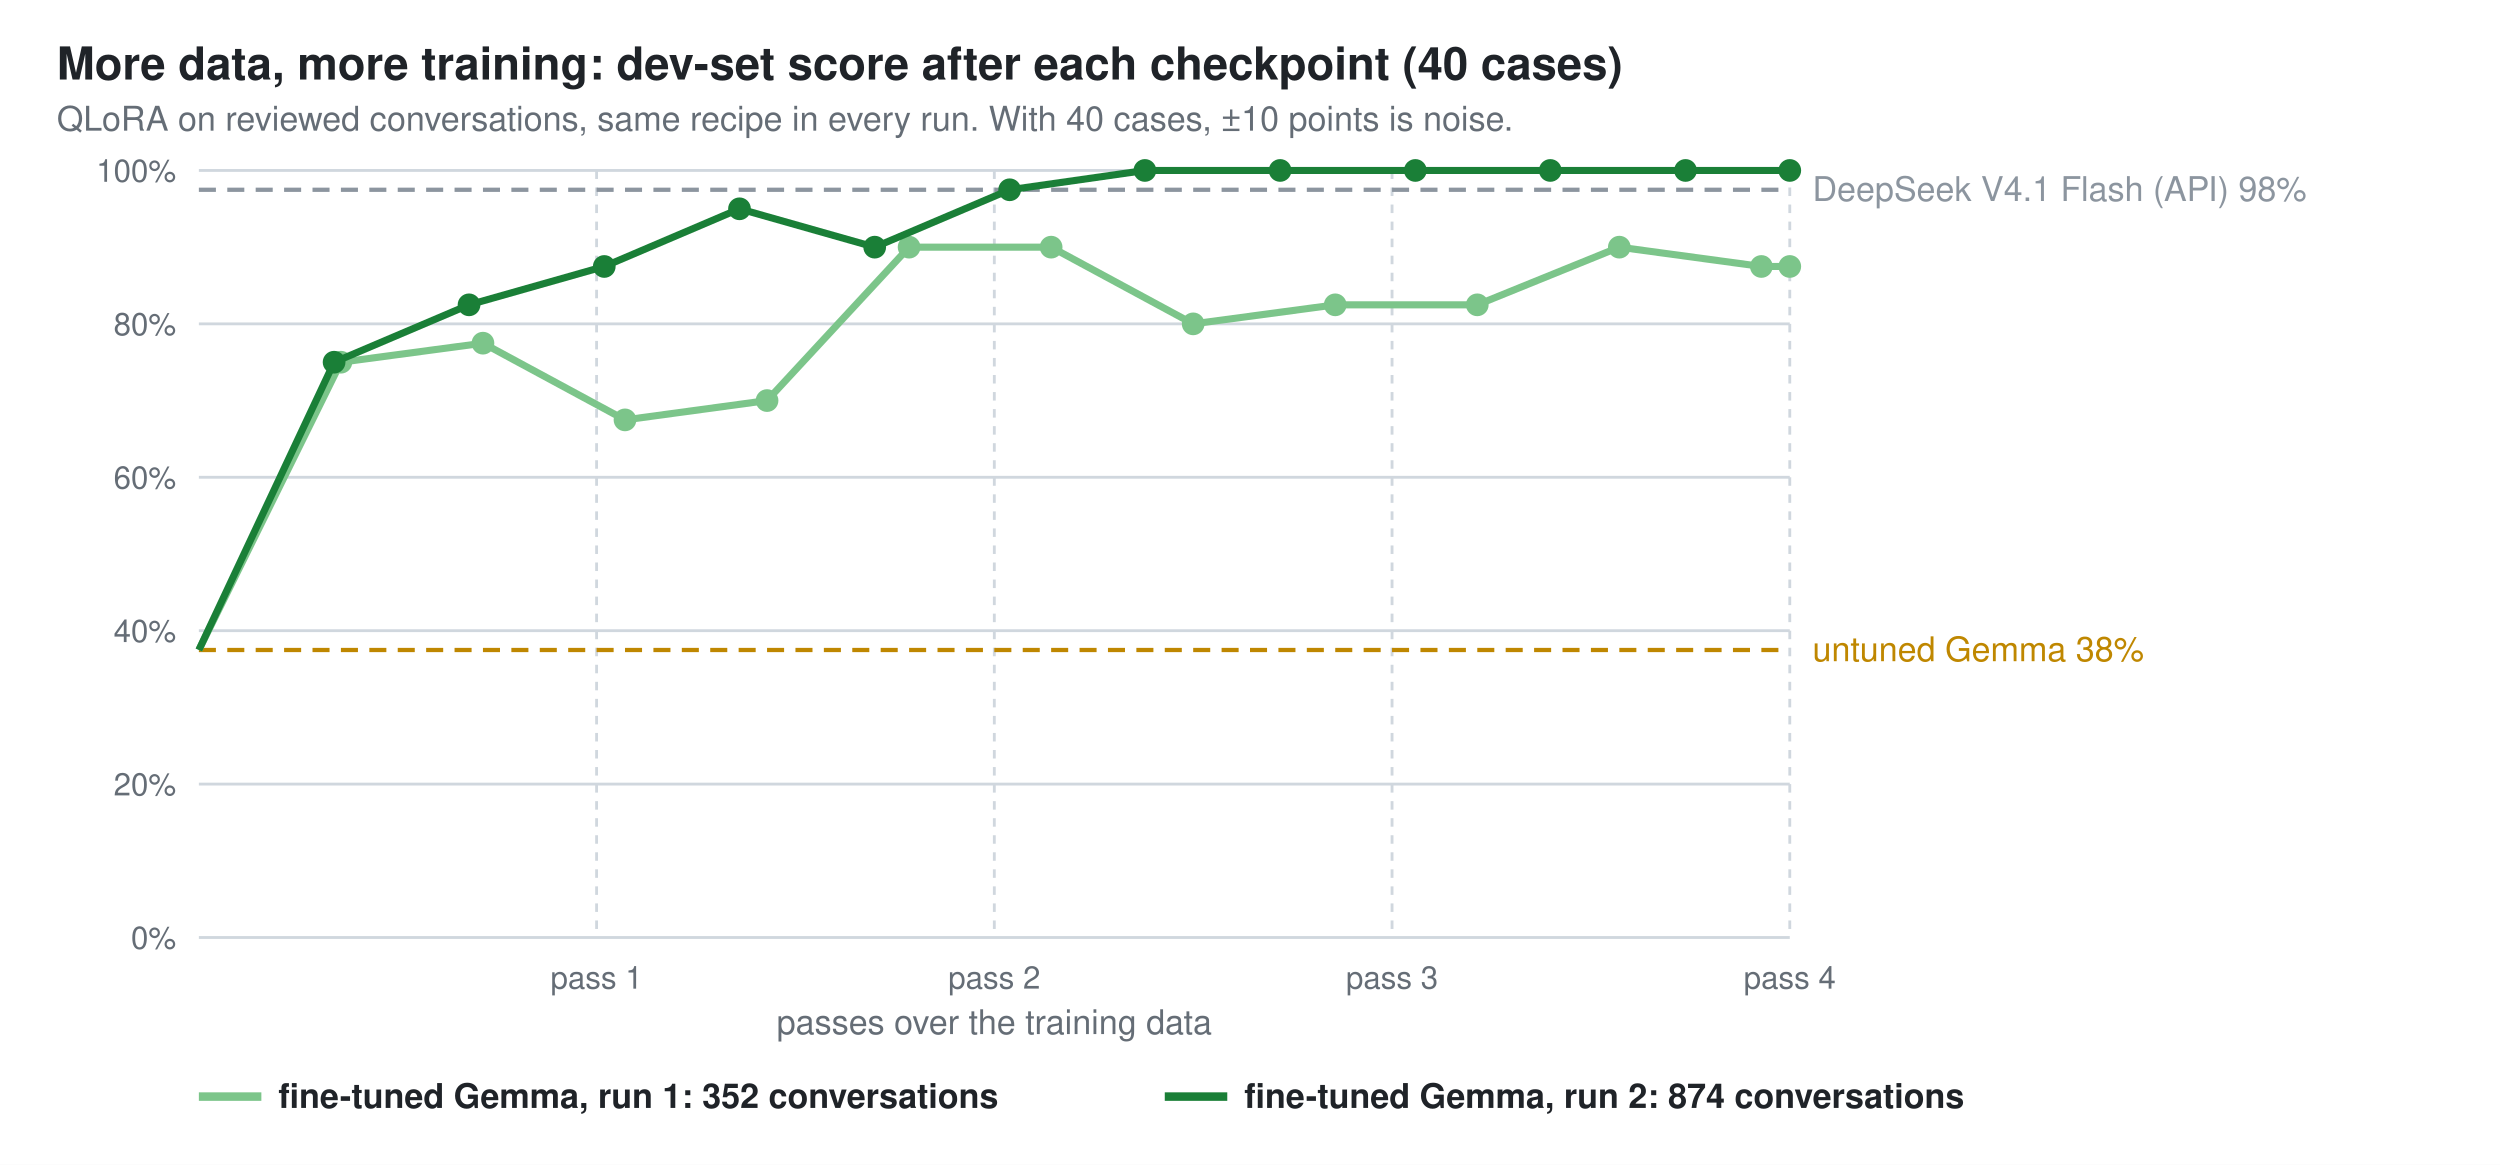
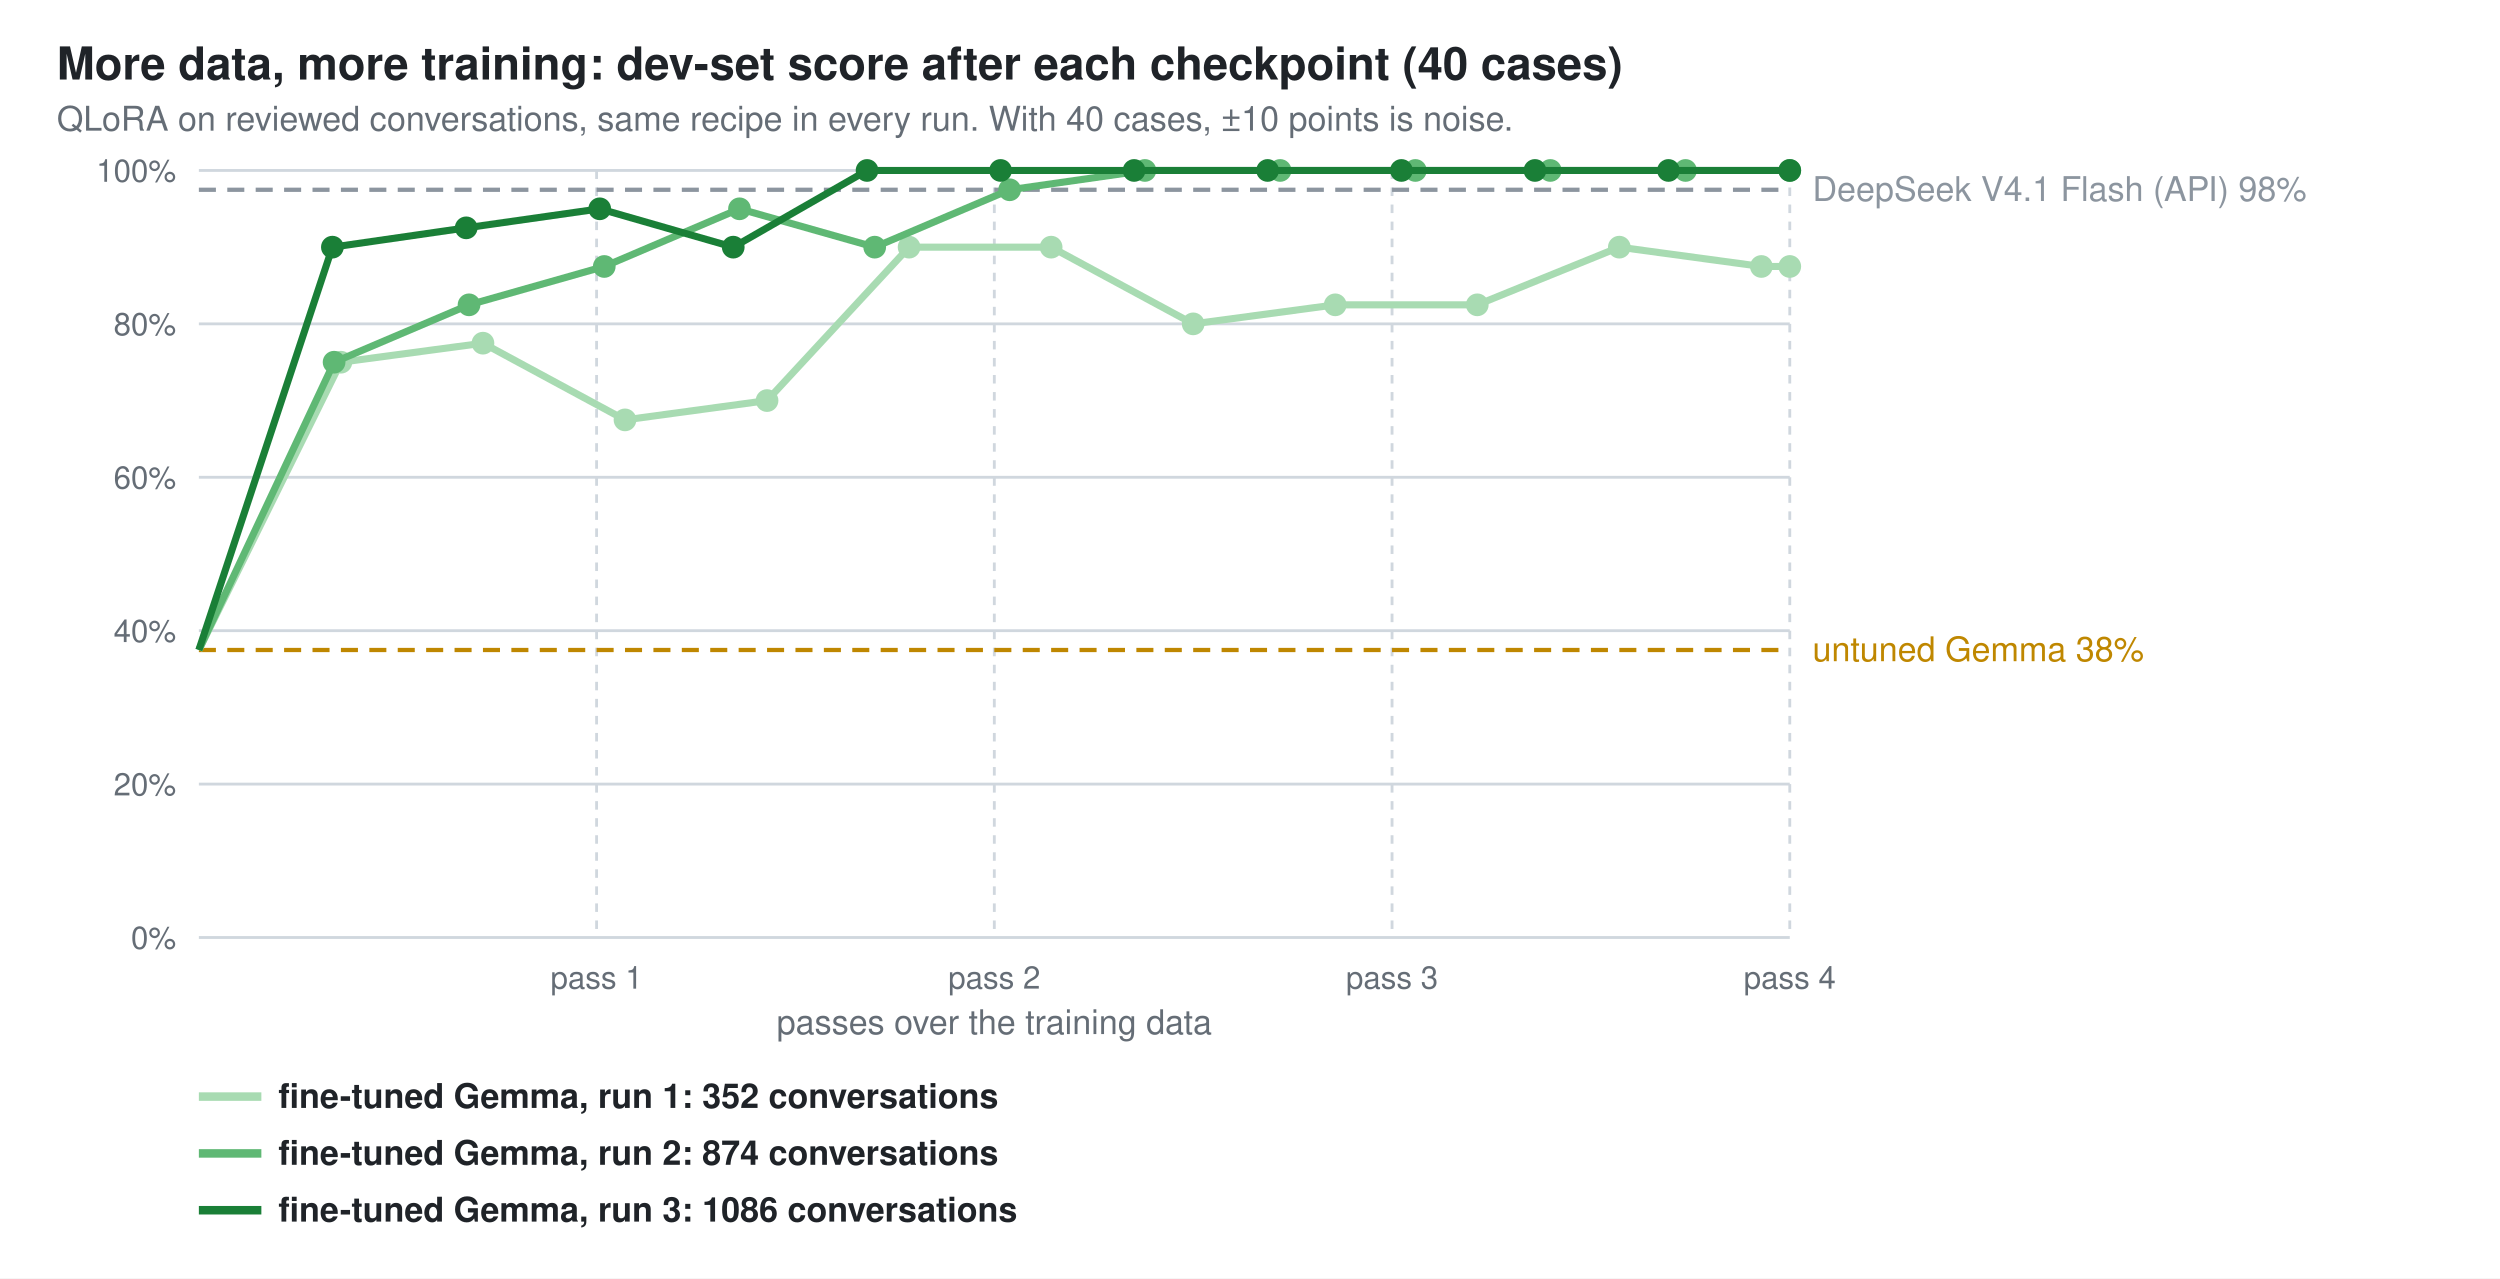
- <svg xmlns="http://www.w3.org/2000/svg" width="880" height="410" viewBox="0 0 880 410">
+ <svg xmlns="http://www.w3.org/2000/svg" width="880" height="450" viewBox="0 0 880 450">
  <rect width="100%" height="100%" fill="#ffffff" />
  <text x="20" y="28" font-family="Segoe UI, Helvetica, Arial, sans-serif" font-size="16" text-anchor="start" fill="#1f2328" font-weight="bold">More data, more training: dev-set score after each checkpoint (40 cases)</text>
  <text x="20" y="46" font-family="Segoe UI, Helvetica, Arial, sans-serif" font-size="12" text-anchor="start" fill="#656d76" font-weight="normal">QLoRA on reviewed conversations, same recipe in every run. With 40 cases, ±10 points is noise.</text>
  <line x1="70" y1="330.0" x2="630" y2="330.0" stroke="#d0d7de" />
  <text x="62" y="334.0" font-family="Segoe UI, Helvetica, Arial, sans-serif" font-size="11" text-anchor="end" fill="#656d76" font-weight="normal">0%</text>
  <line x1="70" y1="276.0" x2="630" y2="276.0" stroke="#d0d7de" />
  <text x="62" y="280.0" font-family="Segoe UI, Helvetica, Arial, sans-serif" font-size="11" text-anchor="end" fill="#656d76" font-weight="normal">20%</text>
  <line x1="70" y1="222.0" x2="630" y2="222.0" stroke="#d0d7de" />
  <text x="62" y="226.0" font-family="Segoe UI, Helvetica, Arial, sans-serif" font-size="11" text-anchor="end" fill="#656d76" font-weight="normal">40%</text>
  <line x1="70" y1="168.0" x2="630" y2="168.0" stroke="#d0d7de" />
  <text x="62" y="172.0" font-family="Segoe UI, Helvetica, Arial, sans-serif" font-size="11" text-anchor="end" fill="#656d76" font-weight="normal">60%</text>
  <line x1="70" y1="114.0" x2="630" y2="114.0" stroke="#d0d7de" />
  <text x="62" y="118" font-family="Segoe UI, Helvetica, Arial, sans-serif" font-size="11" text-anchor="end" fill="#656d76" font-weight="normal">80%</text>
  <line x1="70" y1="60.0" x2="630" y2="60.0" stroke="#d0d7de" />
  <text x="62" y="64.0" font-family="Segoe UI, Helvetica, Arial, sans-serif" font-size="11" text-anchor="end" fill="#656d76" font-weight="normal">100%</text>
  <line x1="210.0" y1="60" x2="210.0" y2="330" stroke="#d0d7de" stroke-dasharray="3 3" />
  <text x="210.0" y="348" font-family="Segoe UI, Helvetica, Arial, sans-serif" font-size="11" text-anchor="middle" fill="#656d76" font-weight="normal">pass 1</text>
  <line x1="350.0" y1="60" x2="350.0" y2="330" stroke="#d0d7de" stroke-dasharray="3 3" />
  <text x="350.0" y="348" font-family="Segoe UI, Helvetica, Arial, sans-serif" font-size="11" text-anchor="middle" fill="#656d76" font-weight="normal">pass 2</text>
  <line x1="490.0" y1="60" x2="490.0" y2="330" stroke="#d0d7de" stroke-dasharray="3 3" />
  <text x="490.0" y="348" font-family="Segoe UI, Helvetica, Arial, sans-serif" font-size="11" text-anchor="middle" fill="#656d76" font-weight="normal">pass 3</text>
  <line x1="630.0" y1="60" x2="630.0" y2="330" stroke="#d0d7de" stroke-dasharray="3 3" />
  <text x="630.0" y="348" font-family="Segoe UI, Helvetica, Arial, sans-serif" font-size="11" text-anchor="middle" fill="#656d76" font-weight="normal">pass 4</text>
  <line x1="70" y1="228.8" x2="630" y2="228.8" stroke="#bf8700" stroke-width="1.5" stroke-dasharray="6 4" />
  <text x="638" y="232.75" font-family="Segoe UI, Helvetica, Arial, sans-serif" font-size="12" text-anchor="start" fill="#bf8700" font-weight="normal">untuned Gemma 38%</text>
  <line x1="70" y1="66.8" x2="630" y2="66.8" stroke="#8c959f" stroke-width="1.5" stroke-dasharray="6 4" />
  <text x="638" y="70.75" font-family="Segoe UI, Helvetica, Arial, sans-serif" font-size="12" text-anchor="start" fill="#8c959f" font-weight="normal">DeepSeek V4.1 Flash (API) 98%</text>
-   <path d="M70.0,228.8 L120.0,127.5 L170.0,120.8 L220.0,147.8 L270.0,141.0 L320.0,87.0 L370.0,87.0 L420.0,114.0 L470.0,107.3 L520.0,107.3 L570.0,87.0 L620.0,93.8 L630.0,93.8" fill="none" stroke="#7cc58a" stroke-width="2.5" />
-   <circle cx="120.0" cy="127.5" r="4" fill="#7cc58a" />
-   <circle cx="170.0" cy="120.8" r="4" fill="#7cc58a" />
-   <circle cx="220.0" cy="147.8" r="4" fill="#7cc58a" />
-   <circle cx="270.0" cy="141.0" r="4" fill="#7cc58a" />
-   <circle cx="320.0" cy="87.0" r="4" fill="#7cc58a" />
-   <circle cx="370.0" cy="87.0" r="4" fill="#7cc58a" />
-   <circle cx="420.0" cy="114.0" r="4" fill="#7cc58a" />
-   <circle cx="470.0" cy="107.3" r="4" fill="#7cc58a" />
-   <circle cx="520.0" cy="107.3" r="4" fill="#7cc58a" />
-   <circle cx="570.0" cy="87.0" r="4" fill="#7cc58a" />
-   <circle cx="620.0" cy="93.8" r="4" fill="#7cc58a" />
-   <circle cx="630.0" cy="93.8" r="4" fill="#7cc58a" />
-   <path d="M70.0,228.8 L117.6,127.5 L165.1,107.3 L212.7,93.8 L260.3,73.5 L307.9,87.0 L355.4,66.8 L403.0,60.0 L450.6,60.0 L498.2,60.0 L545.7,60.0 L593.3,60.0 L630.0,60.0" fill="none" stroke="#1a7f37" stroke-width="2.5" />
-   <circle cx="117.6" cy="127.5" r="4" fill="#1a7f37" />
-   <circle cx="165.1" cy="107.3" r="4" fill="#1a7f37" />
-   <circle cx="212.7" cy="93.8" r="4" fill="#1a7f37" />
-   <circle cx="260.3" cy="73.5" r="4" fill="#1a7f37" />
-   <circle cx="307.9" cy="87.0" r="4" fill="#1a7f37" />
-   <circle cx="355.4" cy="66.8" r="4" fill="#1a7f37" />
-   <circle cx="403.0" cy="60.0" r="4" fill="#1a7f37" />
-   <circle cx="450.6" cy="60.0" r="4" fill="#1a7f37" />
-   <circle cx="498.2" cy="60.0" r="4" fill="#1a7f37" />
-   <circle cx="545.7" cy="60.0" r="4" fill="#1a7f37" />
-   <circle cx="593.3" cy="60.0" r="4" fill="#1a7f37" />
+   <path d="M70.0,228.8 L120.0,127.5 L170.0,120.8 L220.0,147.8 L270.0,141.0 L320.0,87.0 L370.0,87.0 L420.0,114.0 L470.0,107.3 L520.0,107.3 L570.0,87.0 L620.0,93.8 L630.0,93.8" fill="none" stroke="#a8dbb2" stroke-width="2.5" />
+   <circle cx="120.0" cy="127.5" r="4" fill="#a8dbb2" />
+   <circle cx="170.0" cy="120.8" r="4" fill="#a8dbb2" />
+   <circle cx="220.0" cy="147.8" r="4" fill="#a8dbb2" />
+   <circle cx="270.0" cy="141.0" r="4" fill="#a8dbb2" />
+   <circle cx="320.0" cy="87.0" r="4" fill="#a8dbb2" />
+   <circle cx="370.0" cy="87.0" r="4" fill="#a8dbb2" />
+   <circle cx="420.0" cy="114.0" r="4" fill="#a8dbb2" />
+   <circle cx="470.0" cy="107.3" r="4" fill="#a8dbb2" />
+   <circle cx="520.0" cy="107.3" r="4" fill="#a8dbb2" />
+   <circle cx="570.0" cy="87.0" r="4" fill="#a8dbb2" />
+   <circle cx="620.0" cy="93.8" r="4" fill="#a8dbb2" />
+   <circle cx="630.0" cy="93.8" r="4" fill="#a8dbb2" />
+   <path d="M70.0,228.8 L117.6,127.5 L165.1,107.3 L212.7,93.8 L260.3,73.5 L307.9,87.0 L355.4,66.8 L403.0,60.0 L450.6,60.0 L498.2,60.0 L545.7,60.0 L593.3,60.0 L630.0,60.0" fill="none" stroke="#5fb874" stroke-width="2.5" />
+   <circle cx="117.6" cy="127.5" r="4" fill="#5fb874" />
+   <circle cx="165.1" cy="107.3" r="4" fill="#5fb874" />
+   <circle cx="212.7" cy="93.8" r="4" fill="#5fb874" />
+   <circle cx="260.3" cy="73.5" r="4" fill="#5fb874" />
+   <circle cx="307.9" cy="87.0" r="4" fill="#5fb874" />
+   <circle cx="355.4" cy="66.8" r="4" fill="#5fb874" />
+   <circle cx="403.0" cy="60.0" r="4" fill="#5fb874" />
+   <circle cx="450.6" cy="60.0" r="4" fill="#5fb874" />
+   <circle cx="498.2" cy="60.0" r="4" fill="#5fb874" />
+   <circle cx="545.7" cy="60.0" r="4" fill="#5fb874" />
+   <circle cx="593.3" cy="60.0" r="4" fill="#5fb874" />
+   <circle cx="630.0" cy="60.0" r="4" fill="#5fb874" />
+   <path d="M70.0,228.8 L117.0,87.0 L164.1,80.2 L211.1,73.5 L258.1,87.0 L305.2,60.0 L352.2,60.0 L399.2,60.0 L446.2,60.0 L493.3,60.0 L540.3,60.0 L587.3,60.0 L630.0,60.0" fill="none" stroke="#1a7f37" stroke-width="2.5" />
+   <circle cx="117.0" cy="87.0" r="4" fill="#1a7f37" />
+   <circle cx="164.1" cy="80.2" r="4" fill="#1a7f37" />
+   <circle cx="211.1" cy="73.5" r="4" fill="#1a7f37" />
+   <circle cx="258.1" cy="87.0" r="4" fill="#1a7f37" />
+   <circle cx="305.2" cy="60.0" r="4" fill="#1a7f37" />
+   <circle cx="352.2" cy="60.0" r="4" fill="#1a7f37" />
+   <circle cx="399.2" cy="60.0" r="4" fill="#1a7f37" />
+   <circle cx="446.2" cy="60.0" r="4" fill="#1a7f37" />
+   <circle cx="493.3" cy="60.0" r="4" fill="#1a7f37" />
+   <circle cx="540.3" cy="60.0" r="4" fill="#1a7f37" />
+   <circle cx="587.3" cy="60.0" r="4" fill="#1a7f37" />
  <circle cx="630.0" cy="60.0" r="4" fill="#1a7f37" />
-   <line x1="70" y1="386" x2="92" y2="386" stroke="#7cc58a" stroke-width="3" />
+   <line x1="70" y1="386" x2="92" y2="386" stroke="#a8dbb2" stroke-width="3" />
  <text x="98" y="390" font-family="Segoe UI, Helvetica, Arial, sans-serif" font-size="12" text-anchor="start" fill="#1f2328" font-weight="bold">fine-tuned Gemma, run 1: 352 conversations</text>
-   <line x1="410" y1="386" x2="432" y2="386" stroke="#1a7f37" stroke-width="3" />
-   <text x="438" y="390" font-family="Segoe UI, Helvetica, Arial, sans-serif" font-size="12" text-anchor="start" fill="#1f2328" font-weight="bold">fine-tuned Gemma, run 2: 874 conversations</text>
+   <line x1="70" y1="406" x2="92" y2="406" stroke="#5fb874" stroke-width="3" />
+   <text x="98" y="410" font-family="Segoe UI, Helvetica, Arial, sans-serif" font-size="12" text-anchor="start" fill="#1f2328" font-weight="bold">fine-tuned Gemma, run 2: 874 conversations</text>
+   <line x1="70" y1="426" x2="92" y2="426" stroke="#1a7f37" stroke-width="3" />
+   <text x="98" y="430" font-family="Segoe UI, Helvetica, Arial, sans-serif" font-size="12" text-anchor="start" fill="#1f2328" font-weight="bold">fine-tuned Gemma, run 3: 1086 conversations</text>
  <text x="350.0" y="364" font-family="Segoe UI, Helvetica, Arial, sans-serif" font-size="12" text-anchor="middle" fill="#656d76" font-weight="normal">passes over the training data</text>
</svg>
